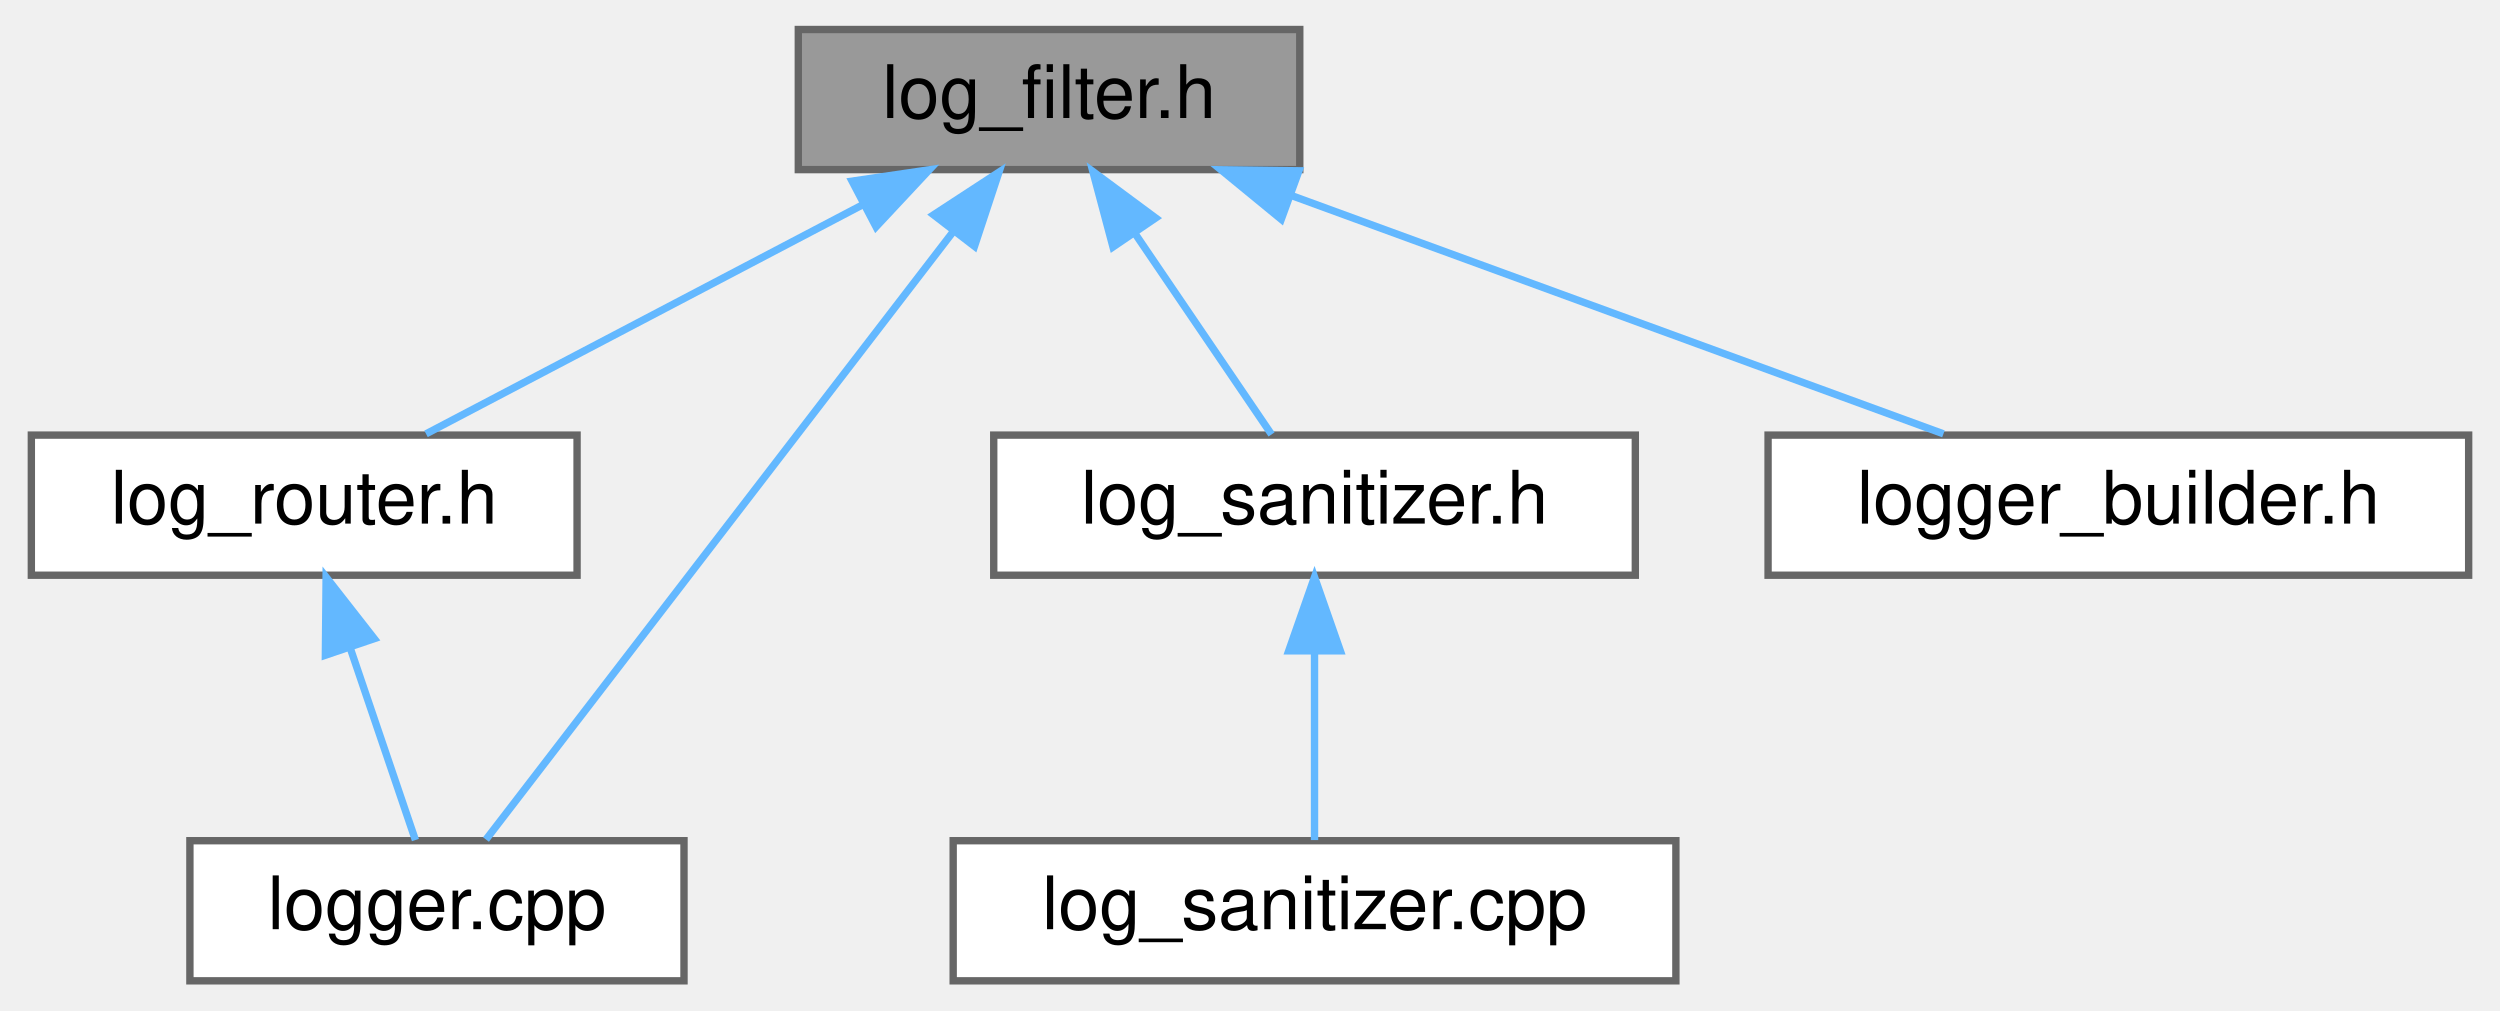
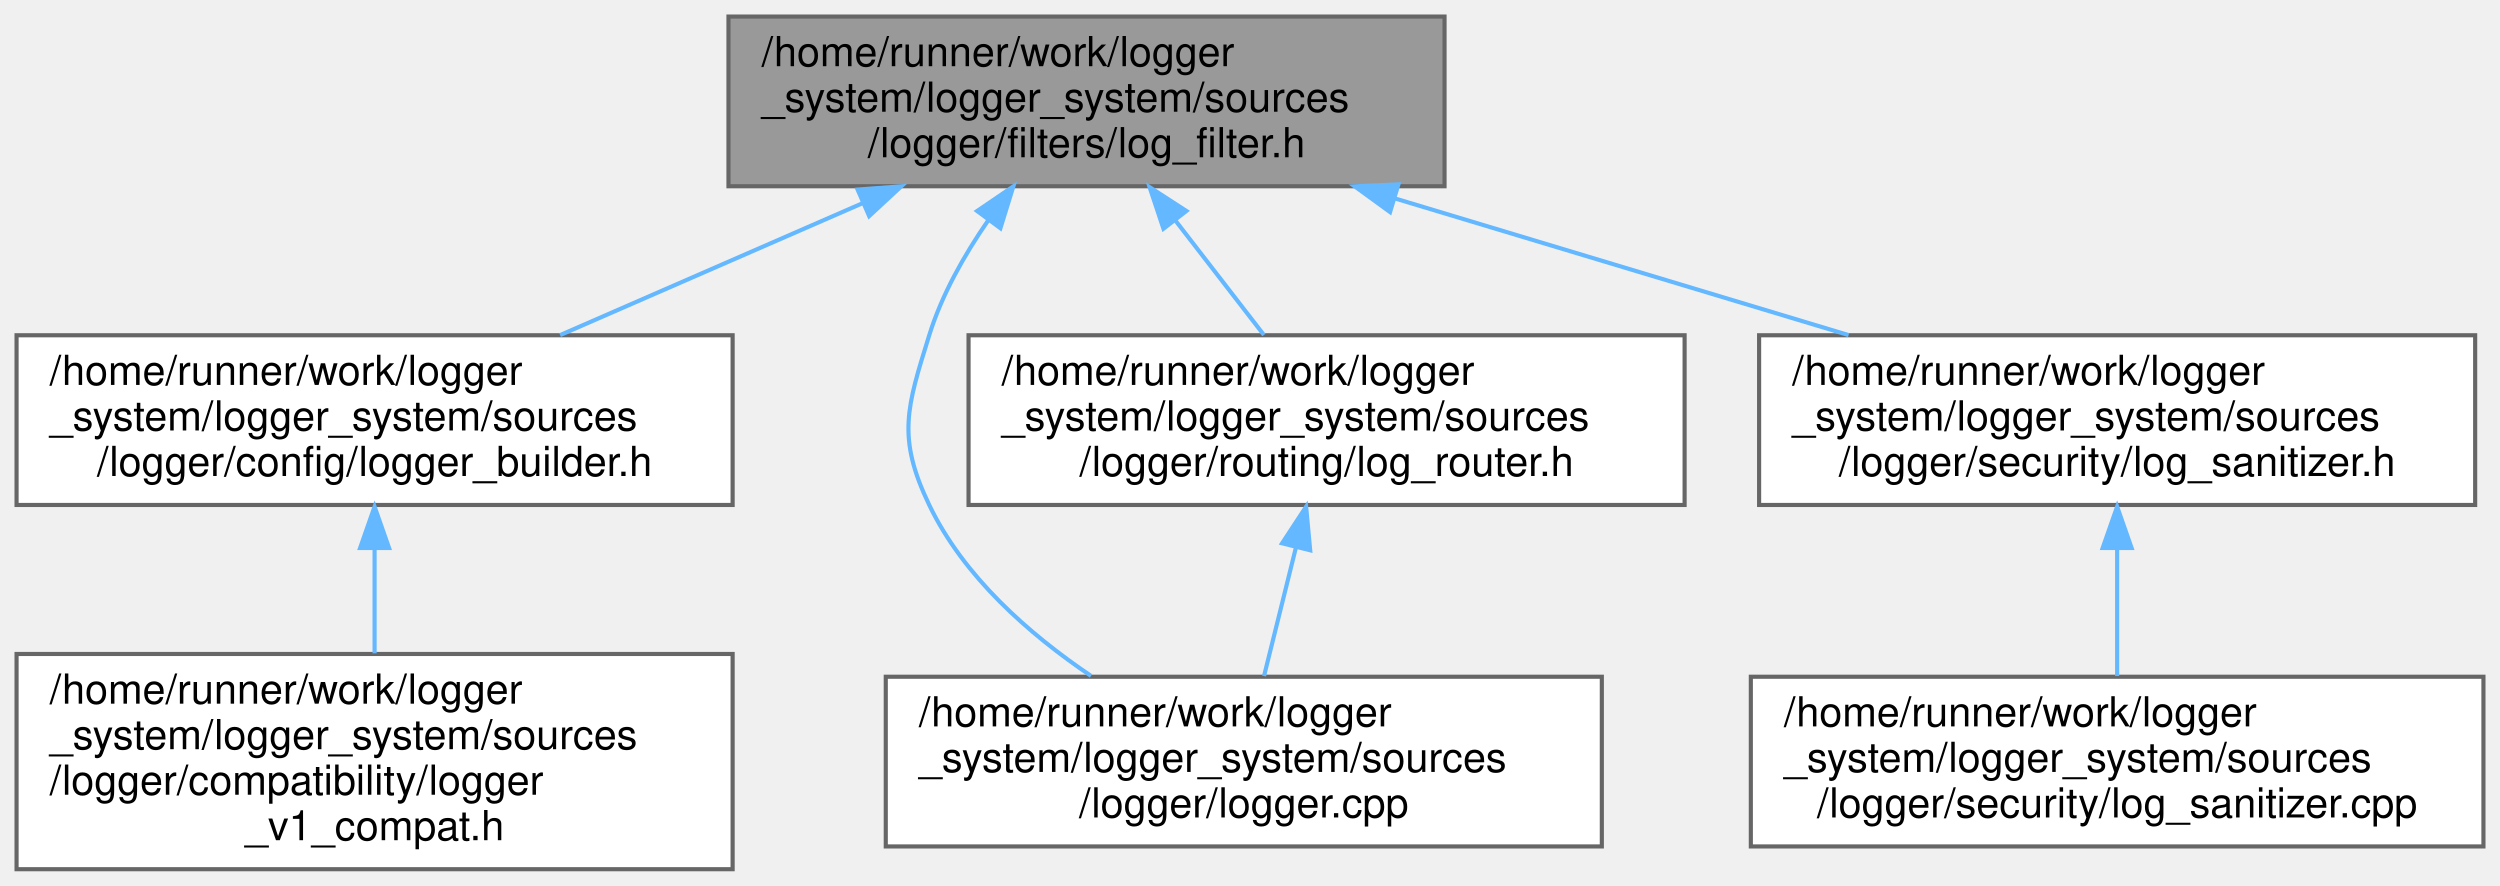
- <svg xmlns="http://www.w3.org/2000/svg" xmlns:xlink="http://www.w3.org/1999/xlink" width="339pt" height="137pt" viewBox="0.00 0.00 338.50 137.00">
-   <g id="graph0" class="graph" transform="scale(1 1) rotate(0) translate(4 133)">
+ <svg xmlns="http://www.w3.org/2000/svg" xmlns:xlink="http://www.w3.org/1999/xlink" width="604pt" height="214pt" viewBox="0.00 0.00 604.00 214.00">
+   <g id="graph0" class="graph" transform="scale(1 1) rotate(0) translate(4 210)">
    <g id="Node000001" class="node">
      <g id="a_Node000001">
        <a xlink:title=" ">
-           <polygon fill="#999999" stroke="#666666" points="172,-129 104,-129 104,-110 172,-110 172,-129" />
-           <text text-anchor="middle" x="138" y="-117" font-family="Helvetica,sans-Serif" font-size="10.00">log_filter.h</text>
+           <polygon fill="#999999" stroke="#666666" points="345,-206 172,-206 172,-165 345,-165 345,-206" />
+           <text text-anchor="start" x="180" y="-194" font-family="Helvetica,sans-Serif" font-size="10.00">/home/runner/work/logger</text>
+           <text text-anchor="start" x="180" y="-183" font-family="Helvetica,sans-Serif" font-size="10.00">_system/logger_system/sources</text>
+           <text text-anchor="middle" x="258.5" y="-172" font-family="Helvetica,sans-Serif" font-size="10.00">/logger/filters/log_filter.h</text>
        </a>
      </g>
    </g>
    <g id="Node000002" class="node">
      <g id="a_Node000002">
-         <a xlink:href="log__router_8h.html" target="_top" xlink:title=" ">
-           <polygon fill="white" stroke="#666666" points="74,-74 0,-74 0,-55 74,-55 74,-74" />
-           <text text-anchor="middle" x="37" y="-62" font-family="Helvetica,sans-Serif" font-size="10.00">log_router.h</text>
+         <a xlink:href="logger__builder_8h.html" target="_top" xlink:title="Builder pattern implementation for flexible logger configuration.">
+           <polygon fill="white" stroke="#666666" points="173,-129 0,-129 0,-88 173,-88 173,-129" />
+           <text text-anchor="start" x="8" y="-117" font-family="Helvetica,sans-Serif" font-size="10.00">/home/runner/work/logger</text>
+           <text text-anchor="start" x="8" y="-106" font-family="Helvetica,sans-Serif" font-size="10.00">_system/logger_system/sources</text>
+           <text text-anchor="middle" x="86.5" y="-95" font-family="Helvetica,sans-Serif" font-size="10.00">/logger/config/logger_builder.h</text>
        </a>
      </g>
    </g>
    <g id="edge1_Node000001_Node000002" class="edge">
      <g id="a_edge1_Node000001_Node000002">
        <a xlink:title=" ">
-           <path fill="none" stroke="#63b8ff" d="M112.72,-105.23C94.2,-95.51 69.58,-82.6 53.52,-74.17" />
-           <polygon fill="#63b8ff" stroke="#63b8ff" points="111.29,-108.44 121.77,-109.98 114.54,-102.24 111.29,-108.44" />
-         </a>
-       </g>
-     </g>
-     <g id="Node000003" class="node">
-       <g id="a_Node000003">
-         <a xlink:href="logger_8cpp.html" target="_top" xlink:title=" ">
-           <polygon fill="white" stroke="#666666" points="88.5,-19 21.5,-19 21.5,0 88.5,0 88.5,-19" />
-           <text text-anchor="middle" x="55" y="-7" font-family="Helvetica,sans-Serif" font-size="10.00">logger.cpp</text>
-         </a>
-       </g>
-     </g>
-     <g id="edge5_Node000001_Node000003" class="edge">
-       <g id="a_edge5_Node000001_Node000003">
-         <a xlink:title=" ">
-           <path fill="none" stroke="#63b8ff" d="M125.08,-101.69C107.16,-78.37 75.4,-37.05 61.65,-19.16" />
-           <polygon fill="#63b8ff" stroke="#63b8ff" points="122.34,-103.87 131.21,-109.66 127.89,-99.6 122.34,-103.87" />
+           <path fill="none" stroke="#63b8ff" d="M204.28,-160.86C180.8,-150.62 153.64,-138.77 131.32,-129.04" />
+           <polygon fill="#63b8ff" stroke="#63b8ff" points="203.19,-164.2 213.76,-164.99 205.99,-157.79 203.19,-164.2" />
        </a>
      </g>
    </g>
    <g id="Node000004" class="node">
      <g id="a_Node000004">
-         <a xlink:href="log__sanitizer_8h.html" target="_top" xlink:title=" ">
-           <polygon fill="white" stroke="#666666" points="217.5,-74 130.5,-74 130.5,-55 217.5,-55 217.5,-74" />
-           <text text-anchor="middle" x="174" y="-62" font-family="Helvetica,sans-Serif" font-size="10.00">log_sanitizer.h</text>
+         <a xlink:href="logger_8cpp.html" target="_top" xlink:title=" ">
+           <polygon fill="white" stroke="#666666" points="383,-46.5 210,-46.5 210,-5.5 383,-5.5 383,-46.5" />
+           <text text-anchor="start" x="218" y="-34.5" font-family="Helvetica,sans-Serif" font-size="10.00">/home/runner/work/logger</text>
+           <text text-anchor="start" x="218" y="-23.5" font-family="Helvetica,sans-Serif" font-size="10.00">_system/logger_system/sources</text>
+           <text text-anchor="middle" x="296.5" y="-12.5" font-family="Helvetica,sans-Serif" font-size="10.00">/logger/logger.cpp</text>
        </a>
      </g>
    </g>
    <g id="edge3_Node000001_Node000004" class="edge">
      <g id="a_edge3_Node000001_Node000004">
        <a xlink:title=" ">
-           <path fill="none" stroke="#63b8ff" d="M149.62,-101.39C155.82,-92.27 163.17,-81.45 168.17,-74.09" />
-           <polygon fill="#63b8ff" stroke="#63b8ff" points="146.67,-99.51 143.94,-109.75 152.46,-103.44 146.67,-99.51" />
+           <path fill="none" stroke="#63b8ff" d="M234.73,-156.73C228.93,-148.35 223.52,-138.77 220.5,-129 215.11,-111.59 212.62,-104.43 220.5,-88 228.77,-70.76 244.54,-56.86 259.59,-46.7" />
+           <polygon fill="#63b8ff" stroke="#63b8ff" points="232.07,-159.02 240.83,-164.98 237.7,-154.86 232.07,-159.02" />
+         </a>
+       </g>
+     </g>
+     <g id="Node000005" class="node">
+       <g id="a_Node000005">
+         <a xlink:href="log__router_8h.html" target="_top" xlink:title=" ">
+           <polygon fill="white" stroke="#666666" points="403,-129 230,-129 230,-88 403,-88 403,-129" />
+           <text text-anchor="start" x="238" y="-117" font-family="Helvetica,sans-Serif" font-size="10.00">/home/runner/work/logger</text>
+           <text text-anchor="start" x="238" y="-106" font-family="Helvetica,sans-Serif" font-size="10.00">_system/logger_system/sources</text>
+           <text text-anchor="middle" x="316.5" y="-95" font-family="Helvetica,sans-Serif" font-size="10.00">/logger/routing/log_router.h</text>
+         </a>
+       </g>
+     </g>
+     <g id="edge4_Node000001_Node000005" class="edge">
+       <g id="a_edge4_Node000001_Node000005">
+         <a xlink:title=" ">
+           <path fill="none" stroke="#63b8ff" d="M280.02,-156.67C287.11,-147.5 294.85,-137.5 301.36,-129.07" />
+           <polygon fill="#63b8ff" stroke="#63b8ff" points="277.09,-154.74 273.74,-164.79 282.63,-159.03 277.09,-154.74" />
        </a>
      </g>
    </g>
    <g id="Node000006" class="node">
      <g id="a_Node000006">
-         <a xlink:href="logger__builder_8h.html" target="_top" xlink:title=" ">
-           <polygon fill="white" stroke="#666666" points="330.5,-74 235.5,-74 235.5,-55 330.5,-55 330.5,-74" />
-           <text text-anchor="middle" x="283" y="-62" font-family="Helvetica,sans-Serif" font-size="10.00">logger_builder.h</text>
+         <a xlink:href="log__sanitizer_8h.html" target="_top" xlink:title=" ">
+           <polygon fill="white" stroke="#666666" points="594,-129 421,-129 421,-88 594,-88 594,-129" />
+           <text text-anchor="start" x="429" y="-117" font-family="Helvetica,sans-Serif" font-size="10.00">/home/runner/work/logger</text>
+           <text text-anchor="start" x="429" y="-106" font-family="Helvetica,sans-Serif" font-size="10.00">_system/logger_system/sources</text>
+           <text text-anchor="middle" x="507.5" y="-95" font-family="Helvetica,sans-Serif" font-size="10.00">/logger/security/log_sanitizer.h</text>
        </a>
      </g>
    </g>
    <g id="edge6_Node000001_Node000006" class="edge">
      <g id="a_edge6_Node000001_Node000006">
        <a xlink:title=" ">
-           <path fill="none" stroke="#63b8ff" d="M170.69,-106.55C197.62,-96.71 235.16,-82.98 259.28,-74.17" />
-           <polygon fill="#63b8ff" stroke="#63b8ff" points="169.49,-103.26 161.3,-109.98 171.89,-109.84 169.49,-103.26" />
+           <path fill="none" stroke="#63b8ff" d="M332.94,-162.08C367.83,-151.57 409.02,-139.16 442.62,-129.04" />
+           <polygon fill="#63b8ff" stroke="#63b8ff" points="331.84,-158.76 323.27,-164.99 333.86,-165.46 331.84,-158.76" />
+         </a>
+       </g>
+     </g>
+     <g id="Node000003" class="node">
+       <g id="a_Node000003">
+         <a xlink:href="logger__v1__compat_8h.html" target="_top" xlink:title="Compatibility wrapper for Logger System v1.x API.">
+           <polygon fill="white" stroke="#666666" points="173,-52 0,-52 0,0 173,0 173,-52" />
+           <text text-anchor="start" x="8" y="-40" font-family="Helvetica,sans-Serif" font-size="10.00">/home/runner/work/logger</text>
+           <text text-anchor="start" x="8" y="-29" font-family="Helvetica,sans-Serif" font-size="10.00">_system/logger_system/sources</text>
+           <text text-anchor="start" x="8" y="-18" font-family="Helvetica,sans-Serif" font-size="10.00">/logger/compatibility/logger</text>
+           <text text-anchor="middle" x="86.5" y="-7" font-family="Helvetica,sans-Serif" font-size="10.00">_v1_compat.h</text>
        </a>
      </g>
    </g>
    <g id="edge2_Node000002_Node000003" class="edge">
      <g id="a_edge2_Node000002_Node000003">
        <a xlink:title=" ">
-           <path fill="none" stroke="#63b8ff" d="M43.2,-45.24C46.21,-36.37 49.69,-26.14 52.08,-19.09" />
-           <polygon fill="#63b8ff" stroke="#63b8ff" points="39.87,-44.15 39.97,-54.75 46.5,-46.4 39.87,-44.15" />
+           <path fill="none" stroke="#63b8ff" d="M86.5,-77.49C86.5,-69.15 86.5,-60.19 86.5,-52.16" />
+           <polygon fill="#63b8ff" stroke="#63b8ff" points="83,-77.6 86.5,-87.6 90,-77.6 83,-77.6" />
        </a>
      </g>
    </g>
-     <g id="Node000005" class="node">
-       <g id="a_Node000005">
-         <a xlink:href="log__sanitizer_8cpp.html" target="_top" xlink:title=" ">
-           <polygon fill="white" stroke="#666666" points="223,-19 125,-19 125,0 223,0 223,-19" />
-           <text text-anchor="middle" x="174" y="-7" font-family="Helvetica,sans-Serif" font-size="10.00">log_sanitizer.cpp</text>
+     <g id="edge5_Node000005_Node000004" class="edge">
+       <g id="a_edge5_Node000005_Node000004">
+         <a xlink:title=" ">
+           <path fill="none" stroke="#63b8ff" d="M309.09,-77.69C306.52,-67.34 303.7,-56 301.39,-46.67" />
+           <polygon fill="#63b8ff" stroke="#63b8ff" points="305.75,-78.74 311.56,-87.6 312.54,-77.05 305.75,-78.74" />
        </a>
      </g>
    </g>
-     <g id="edge4_Node000004_Node000005" class="edge">
-       <g id="a_edge4_Node000004_Node000005">
+     <g id="Node000007" class="node">
+       <g id="a_Node000007">
+         <a xlink:href="log__sanitizer_8cpp.html" target="_top" xlink:title=" ">
+           <polygon fill="white" stroke="#666666" points="596,-46.5 419,-46.5 419,-5.5 596,-5.5 596,-46.5" />
+           <text text-anchor="start" x="427" y="-34.5" font-family="Helvetica,sans-Serif" font-size="10.00">/home/runner/work/logger</text>
+           <text text-anchor="start" x="427" y="-23.5" font-family="Helvetica,sans-Serif" font-size="10.00">_system/logger_system/sources</text>
+           <text text-anchor="middle" x="507.5" y="-12.5" font-family="Helvetica,sans-Serif" font-size="10.00">/logger/security/log_sanitizer.cpp</text>
+         </a>
+       </g>
+     </g>
+     <g id="edge7_Node000006_Node000007" class="edge">
+       <g id="a_edge7_Node000006_Node000007">
        <a xlink:title=" ">
-           <path fill="none" stroke="#63b8ff" d="M174,-44.66C174,-35.93 174,-25.99 174,-19.09" />
-           <polygon fill="#63b8ff" stroke="#63b8ff" points="170.5,-44.75 174,-54.75 177.5,-44.75 170.5,-44.75" />
+           <path fill="none" stroke="#63b8ff" d="M507.5,-77.37C507.5,-67.1 507.5,-55.9 507.5,-46.67" />
+           <polygon fill="#63b8ff" stroke="#63b8ff" points="504,-77.6 507.5,-87.6 511,-77.6 504,-77.6" />
        </a>
      </g>
    </g>
  </g>
</svg>
